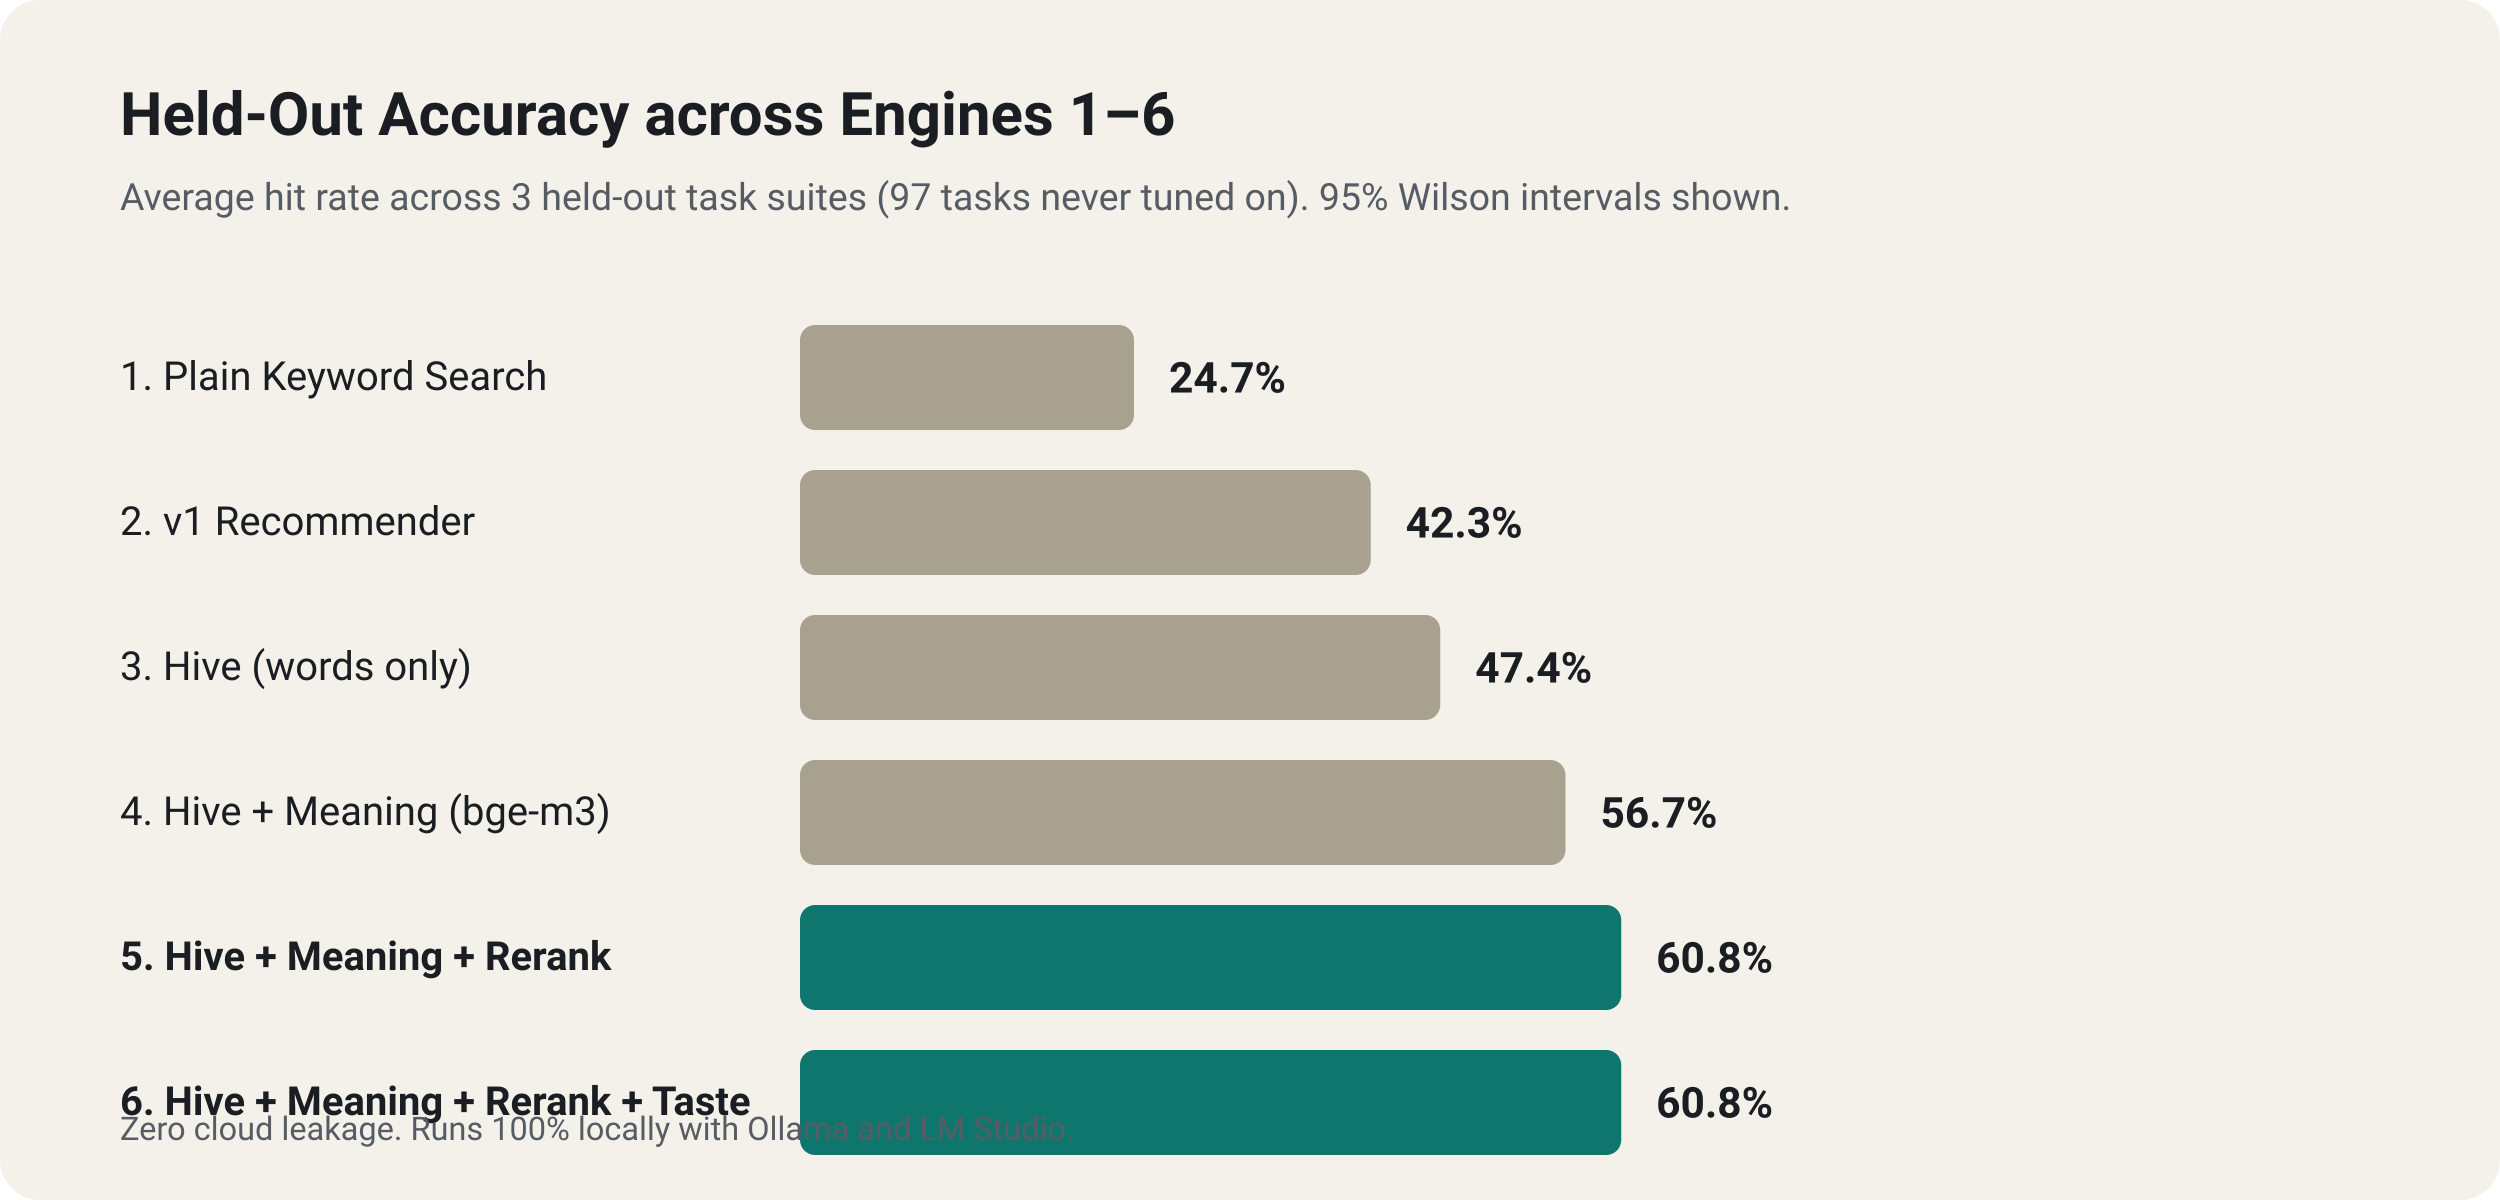
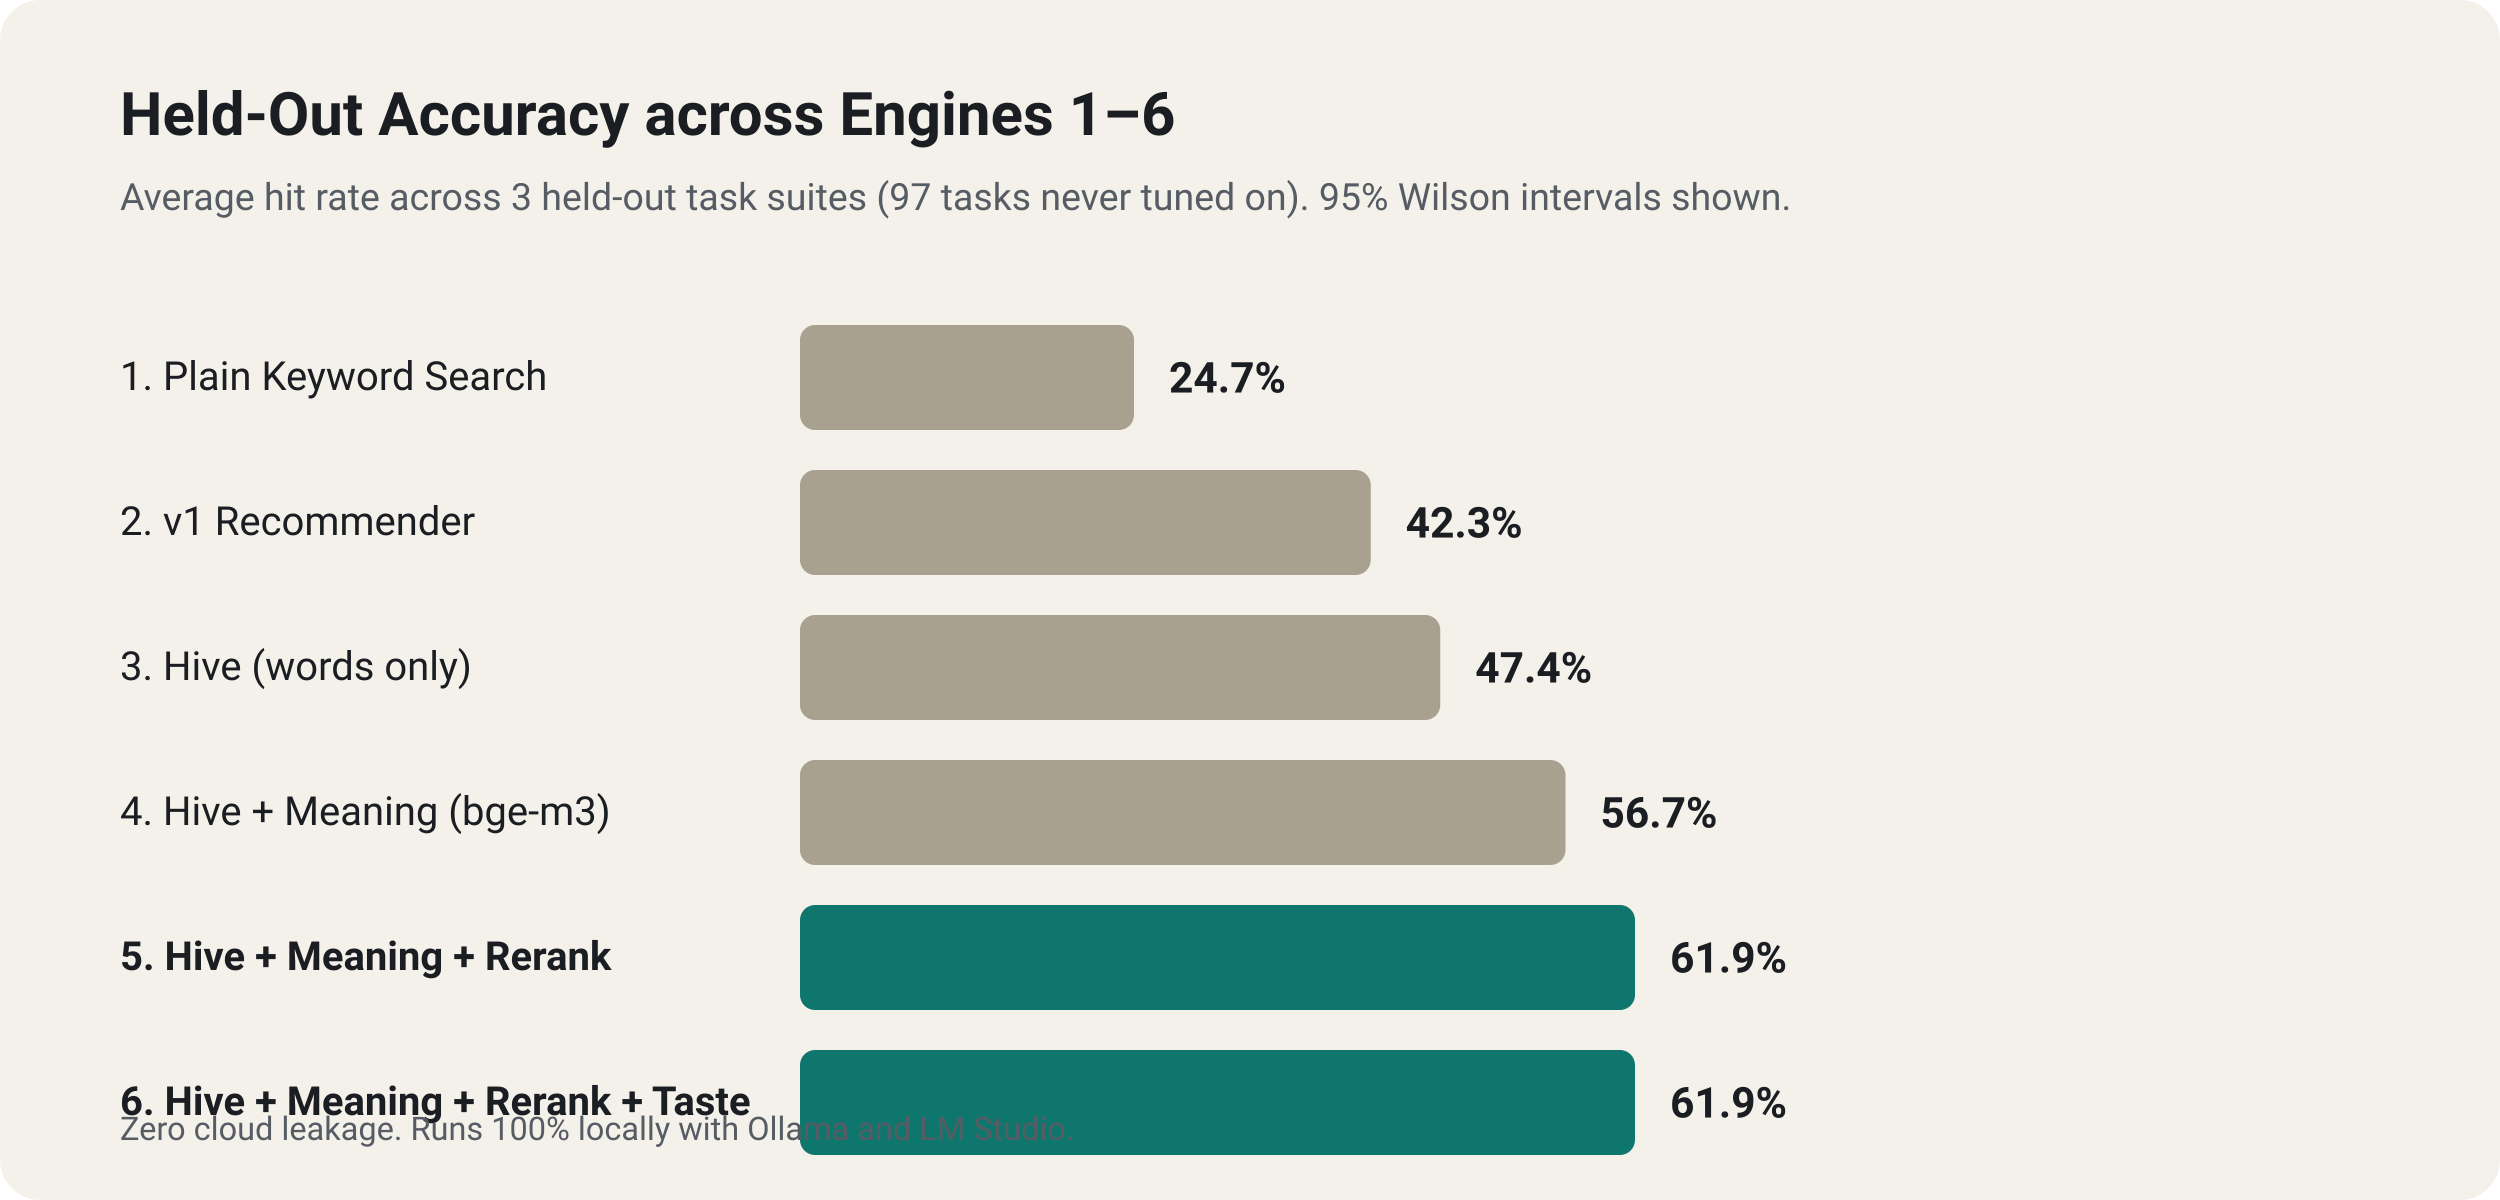
<svg xmlns="http://www.w3.org/2000/svg" width="1000" height="480" viewBox="0 0 1000 480" role="img" aria-labelledby="t d">
  <rect width="1000" height="480" rx="16" fill="#f4f1ea" />
  <text x="48" y="54" font-family="ui-sans-serif, system-ui, -apple-system, 'Segoe UI', Roboto, 'Helvetica Neue', Arial, sans-serif" font-size="24" font-weight="700" fill="#1a1d21">Held-Out Accuracy across Engines 1–6</text>
  <text x="48" y="84" font-family="ui-sans-serif, system-ui, -apple-system, 'Segoe UI', Roboto, 'Helvetica Neue', Arial, sans-serif" font-size="15" fill="#565c64">Average hit rate across 3 held-out task suites (97 tasks never tuned on). 95% Wilson intervals shown.</text>
  <text x="48" y="156" font-family="ui-sans-serif, system-ui, -apple-system, 'Segoe UI', Roboto, 'Helvetica Neue', Arial, sans-serif" font-size="16" font-weight="400" fill="#1a1d21">1. Plain Keyword Search</text>
  <rect x="320" y="130" width="133.6" height="42" rx="6" fill="#a8a190" />
  <text x="467.599" y="157" font-family="ui-sans-serif, system-ui, -apple-system, 'Segoe UI', Roboto, 'Helvetica Neue', Arial, sans-serif" font-size="17" font-weight="700" fill="#1a1d21">24.7%</text>
  <text x="48" y="214" font-family="ui-sans-serif, system-ui, -apple-system, 'Segoe UI', Roboto, 'Helvetica Neue', Arial, sans-serif" font-size="16" font-weight="400" fill="#1a1d21">2. v1 Recommender</text>
  <rect x="320" y="188" width="228.3" height="42" rx="6" fill="#a8a190" />
  <text x="562.26" y="215" font-family="ui-sans-serif, system-ui, -apple-system, 'Segoe UI', Roboto, 'Helvetica Neue', Arial, sans-serif" font-size="17" font-weight="700" fill="#1a1d21">42.3%</text>
  <text x="48" y="272" font-family="ui-sans-serif, system-ui, -apple-system, 'Segoe UI', Roboto, 'Helvetica Neue', Arial, sans-serif" font-size="16" font-weight="400" fill="#1a1d21">3. Hive (words only)</text>
  <rect x="320" y="246" width="256.1" height="42" rx="6" fill="#a8a190" />
  <text x="590.092" y="273" font-family="ui-sans-serif, system-ui, -apple-system, 'Segoe UI', Roboto, 'Helvetica Neue', Arial, sans-serif" font-size="17" font-weight="700" fill="#1a1d21">47.4%</text>
  <text x="48" y="330" font-family="ui-sans-serif, system-ui, -apple-system, 'Segoe UI', Roboto, 'Helvetica Neue', Arial, sans-serif" font-size="16" font-weight="400" fill="#1a1d21">4. Hive + Meaning (bge-m3)</text>
  <rect x="320" y="304" width="306.2" height="42" rx="6" fill="#a8a190" />
  <text x="640.187" y="331" font-family="ui-sans-serif, system-ui, -apple-system, 'Segoe UI', Roboto, 'Helvetica Neue', Arial, sans-serif" font-size="17" font-weight="700" fill="#1a1d21">56.7%</text>
  <text x="48" y="388" font-family="ui-sans-serif, system-ui, -apple-system, 'Segoe UI', Roboto, 'Helvetica Neue', Arial, sans-serif" font-size="16" font-weight="600" fill="#1a1d21">5. Hive + Meaning + Rerank</text>
-   <rect x="320" y="362" width="328.5" height="42" rx="6" fill="#0f766e" />
-   <text x="662.452" y="389" font-family="ui-sans-serif, system-ui, -apple-system, 'Segoe UI', Roboto, 'Helvetica Neue', Arial, sans-serif" font-size="17" font-weight="700" fill="#1a1d21">60.8%</text>
+   <rect x="320" y="362" width="334.0" height="42" rx="6" fill="#0f766e" />
+   <text x="668.025" y="389" font-family="ui-sans-serif, system-ui, -apple-system, 'Segoe UI', Roboto, 'Helvetica Neue', Arial, sans-serif" font-size="17" font-weight="700" fill="#1a1d21">61.9%</text>
  <text x="48" y="446" font-family="ui-sans-serif, system-ui, -apple-system, 'Segoe UI', Roboto, 'Helvetica Neue', Arial, sans-serif" font-size="16" font-weight="600" fill="#1a1d21">6. Hive + Meaning + Rerank + Taste</text>
-   <rect x="320" y="420" width="328.5" height="42" rx="6" fill="#0f766e" />
-   <text x="662.452" y="447" font-family="ui-sans-serif, system-ui, -apple-system, 'Segoe UI', Roboto, 'Helvetica Neue', Arial, sans-serif" font-size="17" font-weight="700" fill="#1a1d21">60.8%</text>
+   <rect x="320" y="420" width="334.0" height="42" rx="6" fill="#0f766e" />
+   <text x="668.025" y="447" font-family="ui-sans-serif, system-ui, -apple-system, 'Segoe UI', Roboto, 'Helvetica Neue', Arial, sans-serif" font-size="17" font-weight="700" fill="#1a1d21">61.9%</text>
  <text x="48" y="456" font-family="ui-sans-serif, system-ui, -apple-system, 'Segoe UI', Roboto, 'Helvetica Neue', Arial, sans-serif" font-size="13" fill="#565c64">Zero cloud leakage. Runs 100% locally with Ollama and LM Studio.</text>
</svg>
